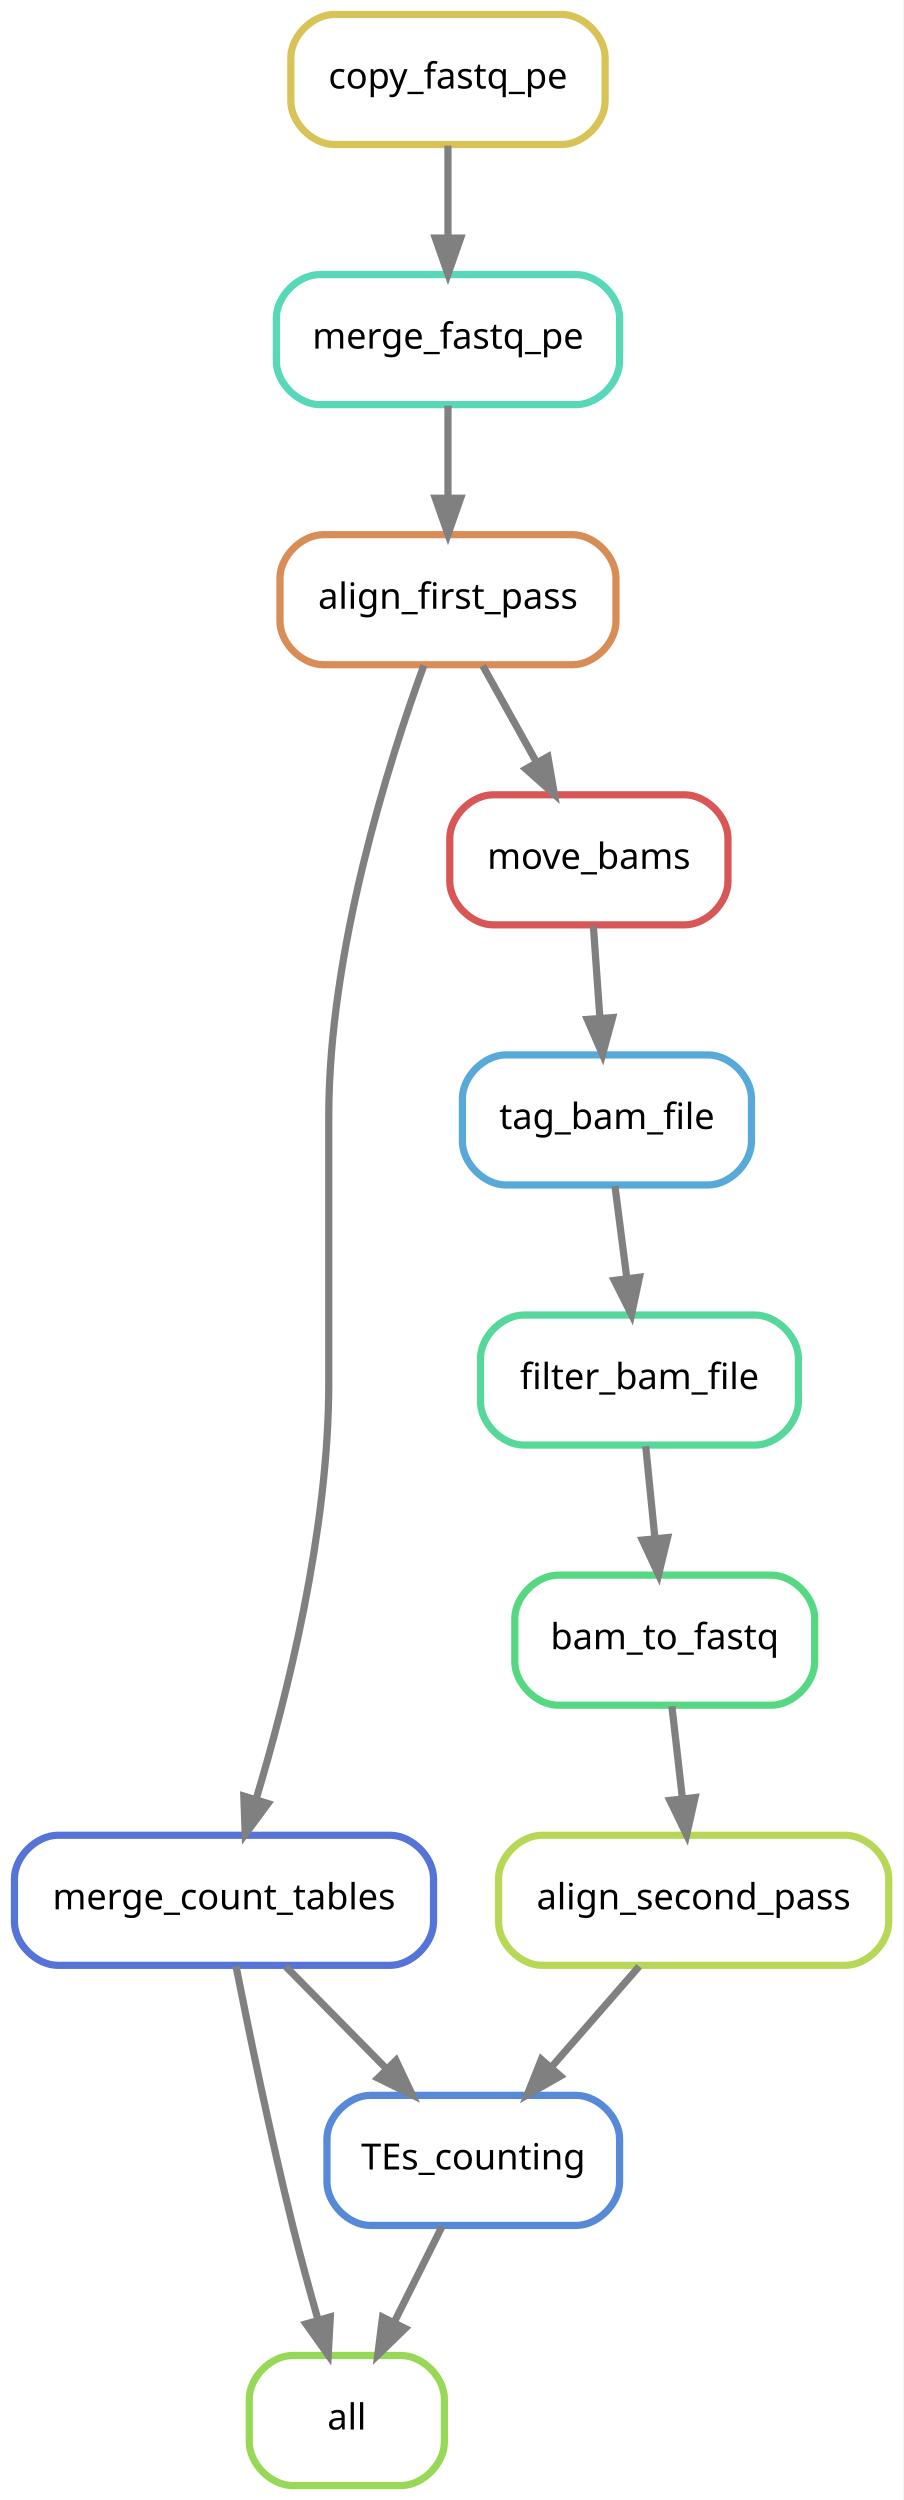
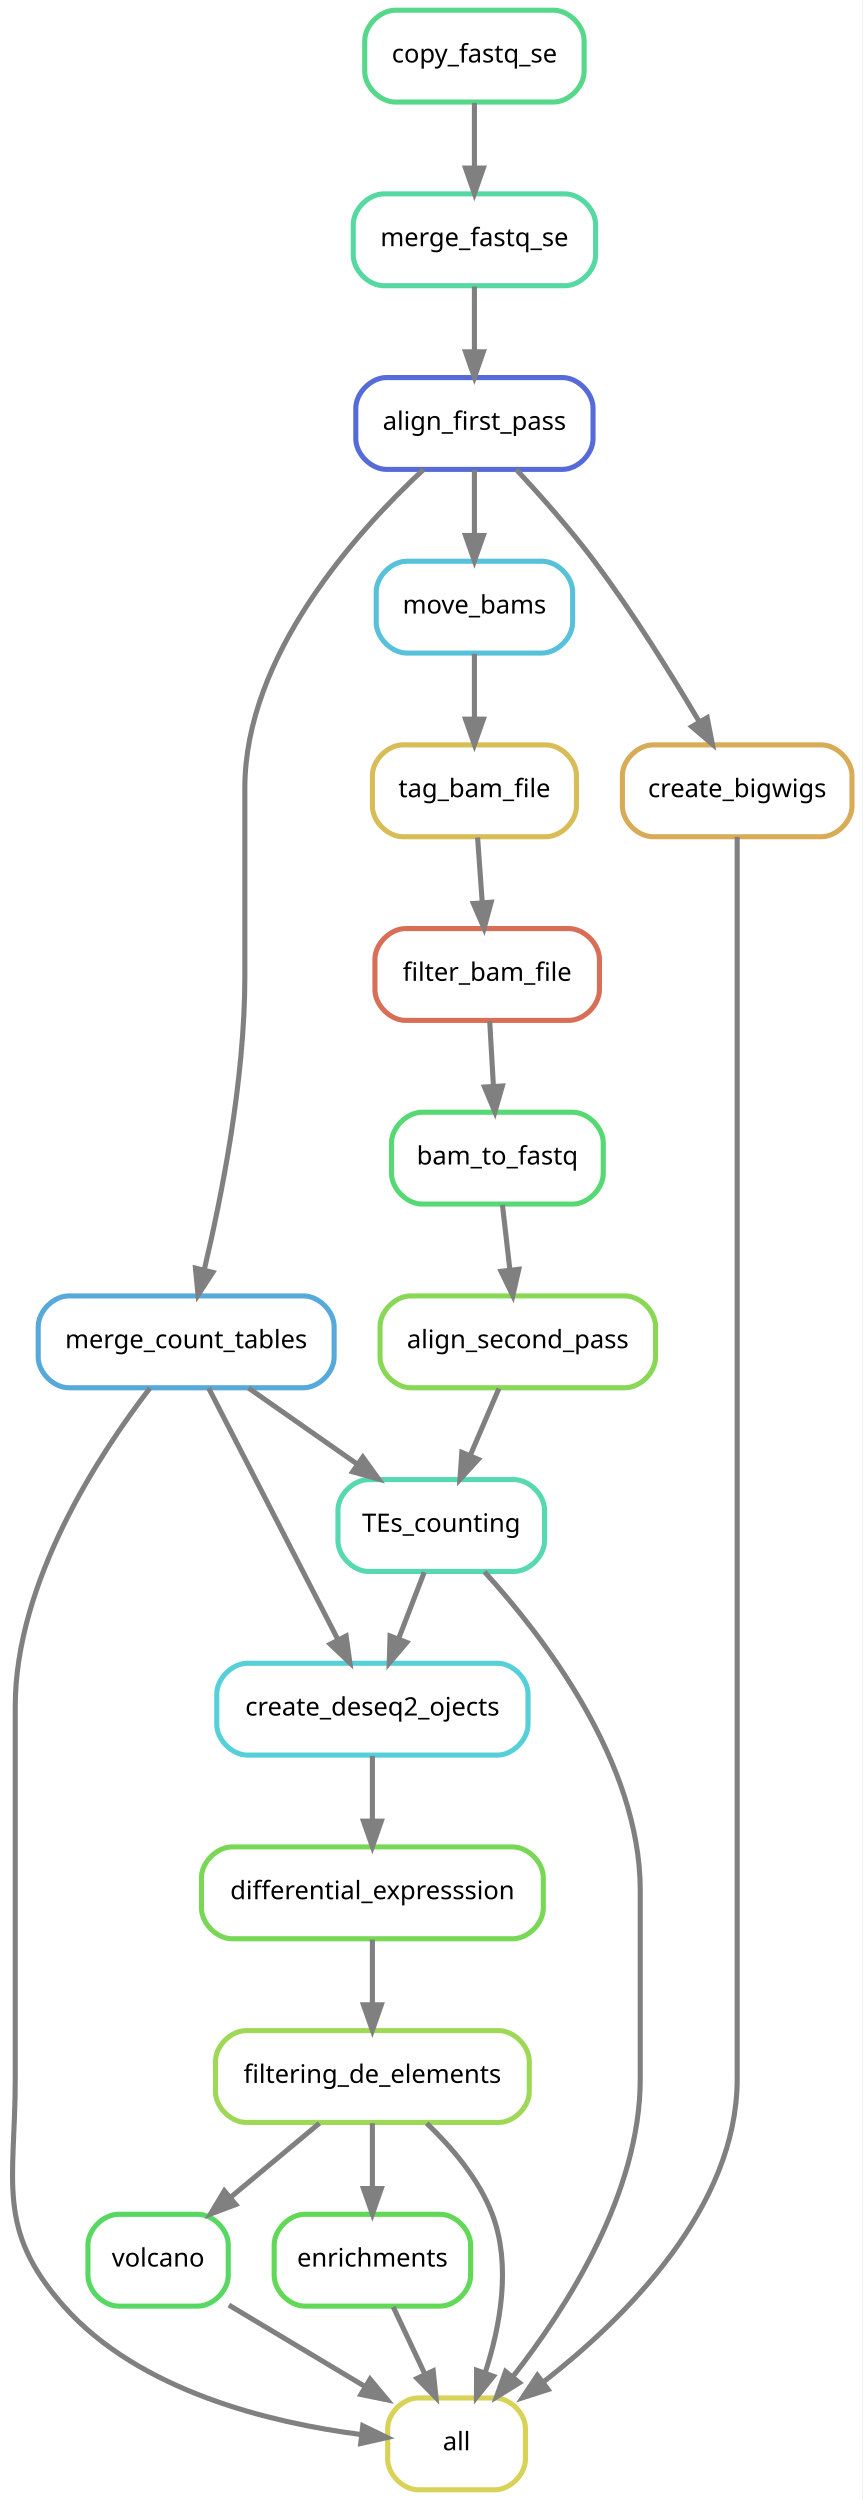
- <svg xmlns="http://www.w3.org/2000/svg" width="250pt" height="692pt" viewBox="0.00 0.00 250.00 692.00">
-   <g id="graph0" class="graph" transform="scale(1 1) rotate(0) translate(4 688)">
-     <polygon fill="white" stroke="transparent" points="-4,4 -4,-688 246,-688 246,4 -4,4" />
+ <svg xmlns="http://www.w3.org/2000/svg" width="338pt" height="980pt" viewBox="0.00 0.00 337.95 980.00">
+   <g id="graph0" class="graph" transform="scale(1 1) rotate(0) translate(4 976)">
+     <polygon fill="white" stroke="transparent" points="-4,4 -4,-976 333.95,-976 333.95,4 -4,4" />
    <g id="node1" class="node">
-       <path fill="none" stroke="#97d856" stroke-width="2" d="M107,-36C107,-36 77,-36 77,-36 71,-36 65,-30 65,-24 65,-24 65,-12 65,-12 65,-6 71,0 77,0 77,0 107,0 107,0 113,0 119,-6 119,-12 119,-12 119,-24 119,-24 119,-30 113,-36 107,-36" />
-       <text text-anchor="middle" x="92" y="-15.5" font-family="sans" font-size="10.00">all</text>
+       <path fill="none" stroke="#d8d356" stroke-width="2" d="M189.95,-36C189.95,-36 159.95,-36 159.95,-36 153.95,-36 147.95,-30 147.95,-24 147.95,-24 147.95,-12 147.95,-12 147.95,-6 153.95,0 159.95,0 159.95,0 189.95,0 189.95,0 195.95,0 201.95,-6 201.95,-12 201.95,-12 201.95,-24 201.95,-24 201.95,-30 195.95,-36 189.95,-36" />
+       <text text-anchor="middle" x="174.95" y="-15.5" font-family="sans" font-size="10.00">all</text>
    </g>
    <g id="node2" class="node">
-       <path fill="none" stroke="#5673d8" stroke-width="2" d="M104,-180C104,-180 12,-180 12,-180 6,-180 0,-174 0,-168 0,-168 0,-156 0,-156 0,-150 6,-144 12,-144 12,-144 104,-144 104,-144 110,-144 116,-150 116,-156 116,-156 116,-168 116,-168 116,-174 110,-180 104,-180" />
-       <text text-anchor="middle" x="58" y="-159.5" font-family="sans" font-size="10.00">merge_count_tables</text>
+       <path fill="none" stroke="#56a9d8" stroke-width="2" d="M114.95,-468C114.95,-468 22.95,-468 22.95,-468 16.95,-468 10.95,-462 10.95,-456 10.95,-456 10.95,-444 10.95,-444 10.95,-438 16.95,-432 22.95,-432 22.95,-432 114.95,-432 114.95,-432 120.95,-432 126.95,-438 126.95,-444 126.95,-444 126.95,-456 126.95,-456 126.95,-462 120.95,-468 114.95,-468" />
+       <text text-anchor="middle" x="68.95" y="-447.5" font-family="sans" font-size="10.00">merge_count_tables</text>
+     </g>
+     <g id="edge6" class="edge">
+       <path fill="none" stroke="grey" stroke-width="2" d="M54.75,-431.86C35.08,-406.34 1.95,-356.07 1.95,-307 1.95,-307 1.95,-307 1.95,-161 1.95,-120.55 -5.86,-102.28 20.95,-72 50.52,-38.62 102.09,-26.25 137.34,-21.68" />
+       <polygon fill="grey" stroke="grey" stroke-width="2" points="138.18,-25.11 147.72,-20.49 137.38,-18.15 138.18,-25.11" />
+     </g>
+     <g id="node6" class="node">
+       <path fill="none" stroke="#56d8b1" stroke-width="2" d="M197.45,-396C197.45,-396 140.45,-396 140.45,-396 134.45,-396 128.45,-390 128.45,-384 128.45,-384 128.45,-372 128.45,-372 128.45,-366 134.45,-360 140.45,-360 140.45,-360 197.45,-360 197.45,-360 203.45,-360 209.45,-366 209.45,-372 209.45,-372 209.45,-384 209.45,-384 209.45,-390 203.45,-396 197.45,-396" />
+       <text text-anchor="middle" x="168.95" y="-375.5" font-family="sans" font-size="10.00">TEs_counting</text>
+     </g>
+     <g id="edge10" class="edge">
+       <path fill="none" stroke="grey" stroke-width="2" d="M93.42,-431.88C106.25,-422.89 122.15,-411.76 136.05,-402.03" />
+       <polygon fill="grey" stroke="grey" stroke-width="2" points="138.21,-404.79 144.4,-396.19 134.2,-399.06 138.21,-404.79" />
+     </g>
+     <g id="node15" class="node">
+       <path fill="none" stroke="#56d0d8" stroke-width="2" d="M190.95,-324C190.95,-324 92.95,-324 92.95,-324 86.95,-324 80.95,-318 80.95,-312 80.95,-312 80.95,-300 80.95,-300 80.95,-294 86.95,-288 92.95,-288 92.95,-288 190.95,-288 190.95,-288 196.95,-288 202.95,-294 202.95,-300 202.95,-300 202.95,-312 202.95,-312 202.95,-318 196.95,-324 190.95,-324" />
+       <text text-anchor="middle" x="141.95" y="-303.5" font-family="sans" font-size="10.00">create_deseq2_ojects</text>
+     </g>
+     <g id="edge21" class="edge">
+       <path fill="none" stroke="grey" stroke-width="2" d="M77.76,-431.87C90.37,-407.35 113.66,-362.03 128.45,-333.26" />
+       <polygon fill="grey" stroke="grey" stroke-width="2" points="131.66,-334.68 133.12,-324.19 125.43,-331.48 131.66,-334.68" />
+     </g>
+     <g id="node3" class="node">
+       <path fill="none" stroke="#566bd8" stroke-width="2" d="M216.45,-828C216.45,-828 147.45,-828 147.45,-828 141.45,-828 135.45,-822 135.45,-816 135.45,-816 135.45,-804 135.45,-804 135.45,-798 141.45,-792 147.45,-792 147.45,-792 216.45,-792 216.45,-792 222.45,-792 228.45,-798 228.45,-804 228.45,-804 228.45,-816 228.45,-816 228.45,-822 222.45,-828 216.45,-828" />
+       <text text-anchor="middle" x="181.95" y="-807.5" font-family="sans" font-size="10.00">align_first_pass</text>
+     </g>
+     <g id="edge7" class="edge">
+       <path fill="none" stroke="grey" stroke-width="2" d="M161.98,-791.95C135.47,-767.31 91.95,-718.95 91.95,-667 91.95,-667 91.95,-667 91.95,-593 91.95,-552.7 82.81,-506.78 76.06,-478.34" />
+       <polygon fill="grey" stroke="grey" stroke-width="2" points="79.39,-477.22 73.61,-468.34 72.59,-478.89 79.39,-477.22" />
+     </g>
+     <g id="node11" class="node">
+       <path fill="none" stroke="#56c1d8" stroke-width="2" d="M208.45,-756C208.45,-756 155.45,-756 155.45,-756 149.45,-756 143.45,-750 143.45,-744 143.45,-744 143.45,-732 143.45,-732 143.45,-726 149.45,-720 155.45,-720 155.45,-720 208.45,-720 208.45,-720 214.45,-720 220.45,-726 220.45,-732 220.45,-732 220.45,-744 220.45,-744 220.45,-750 214.45,-756 208.45,-756" />
+       <text text-anchor="middle" x="181.95" y="-735.5" font-family="sans" font-size="10.00">move_bams</text>
+     </g>
+     <g id="edge16" class="edge">
+       <path fill="none" stroke="grey" stroke-width="2" d="M181.95,-791.7C181.95,-783.98 181.95,-774.71 181.95,-766.11" />
+       <polygon fill="grey" stroke="grey" stroke-width="2" points="185.45,-766.1 181.95,-756.1 178.45,-766.1 185.45,-766.1" />
+     </g>
+     <g id="node12" class="node">
+       <path fill="none" stroke="#d8ac56" stroke-width="2" d="M317.95,-684C317.95,-684 251.95,-684 251.95,-684 245.95,-684 239.95,-678 239.95,-672 239.95,-672 239.95,-660 239.95,-660 239.95,-654 245.95,-648 251.95,-648 251.95,-648 317.95,-648 317.95,-648 323.95,-648 329.95,-654 329.95,-660 329.95,-660 329.95,-672 329.95,-672 329.95,-678 323.95,-684 317.95,-684" />
+       <text text-anchor="middle" x="284.95" y="-663.5" font-family="sans" font-size="10.00">create_bigwigs</text>
+     </g>
+     <g id="edge17" class="edge">
+       <path fill="none" stroke="grey" stroke-width="2" d="M198.37,-791.94C207.76,-781.84 219.51,-768.59 228.95,-756 244.16,-735.73 259.34,-711.28 270.05,-693.13" />
+       <polygon fill="grey" stroke="grey" stroke-width="2" points="273.2,-694.68 275.22,-684.28 267.16,-691.15 273.2,-694.68" />
+     </g>
+     <g id="node4" class="node">
+       <path fill="none" stroke="#56d8a2" stroke-width="2" d="M217.45,-900C217.45,-900 146.45,-900 146.45,-900 140.45,-900 134.45,-894 134.45,-888 134.45,-888 134.45,-876 134.45,-876 134.45,-870 140.45,-864 146.45,-864 146.45,-864 217.45,-864 217.45,-864 223.45,-864 229.45,-870 229.45,-876 229.45,-876 229.45,-888 229.45,-888 229.45,-894 223.45,-900 217.45,-900" />
+       <text text-anchor="middle" x="181.95" y="-879.5" font-family="sans" font-size="10.00">merge_fastq_se</text>
+     </g>
+     <g id="edge8" class="edge">
+       <path fill="none" stroke="grey" stroke-width="2" d="M181.95,-863.7C181.95,-855.98 181.95,-846.71 181.95,-838.11" />
+       <polygon fill="grey" stroke="grey" stroke-width="2" points="185.45,-838.1 181.95,-828.1 178.45,-838.1 185.45,-838.1" />
+     </g>
+     <g id="node5" class="node">
+       <path fill="none" stroke="#56d88a" stroke-width="2" d="M212.95,-972C212.95,-972 150.95,-972 150.95,-972 144.95,-972 138.95,-966 138.95,-960 138.95,-960 138.95,-948 138.95,-948 138.95,-942 144.95,-936 150.95,-936 150.95,-936 212.95,-936 212.95,-936 218.95,-936 224.95,-942 224.95,-948 224.95,-948 224.95,-960 224.95,-960 224.95,-966 218.95,-972 212.95,-972" />
+       <text text-anchor="middle" x="181.95" y="-951.5" font-family="sans" font-size="10.00">copy_fastq_se</text>
+     </g>
+     <g id="edge9" class="edge">
+       <path fill="none" stroke="grey" stroke-width="2" d="M181.95,-935.7C181.95,-927.98 181.95,-918.71 181.95,-910.11" />
+       <polygon fill="grey" stroke="grey" stroke-width="2" points="185.45,-910.1 181.95,-900.1 178.45,-910.1 185.45,-910.1" />
+     </g>
+     <g id="edge3" class="edge">
+       <path fill="none" stroke="grey" stroke-width="2" d="M185.88,-359.85C208.82,-334.71 246.95,-285.35 246.95,-235 246.95,-235 246.95,-235 246.95,-161 246.95,-116.35 218.29,-71.52 197.14,-44.51" />
+       <polygon fill="grey" stroke="grey" stroke-width="2" points="199.58,-41.96 190.58,-36.38 194.14,-46.36 199.58,-41.96" />
+     </g>
+     <g id="edge20" class="edge">
+       <path fill="none" stroke="grey" stroke-width="2" d="M162.28,-359.7C159.24,-351.81 155.57,-342.3 152.19,-333.55" />
+       <polygon fill="grey" stroke="grey" stroke-width="2" points="155.42,-332.17 148.55,-324.1 148.88,-334.69 155.42,-332.17" />
+     </g>
+     <g id="node7" class="node">
+       <path fill="none" stroke="#88d856" stroke-width="2" d="M240.95,-468C240.95,-468 156.95,-468 156.95,-468 150.95,-468 144.95,-462 144.95,-456 144.95,-456 144.95,-444 144.95,-444 144.95,-438 150.95,-432 156.95,-432 156.95,-432 240.95,-432 240.95,-432 246.95,-432 252.95,-438 252.95,-444 252.95,-444 252.95,-456 252.95,-456 252.95,-462 246.95,-468 240.95,-468" />
+       <text text-anchor="middle" x="198.95" y="-447.5" font-family="sans" font-size="10.00">align_second_pass</text>
+     </g>
+     <g id="edge11" class="edge">
+       <path fill="none" stroke="grey" stroke-width="2" d="M191.54,-431.7C188.16,-423.81 184.08,-414.3 180.33,-405.55" />
+       <polygon fill="grey" stroke="grey" stroke-width="2" points="183.44,-403.92 176.28,-396.1 177.01,-406.67 183.44,-403.92" />
+     </g>
+     <g id="node8" class="node">
+       <path fill="none" stroke="#56d873" stroke-width="2" d="M220.45,-540C220.45,-540 161.45,-540 161.45,-540 155.45,-540 149.45,-534 149.45,-528 149.45,-528 149.45,-516 149.45,-516 149.45,-510 155.45,-504 161.45,-504 161.45,-504 220.45,-504 220.45,-504 226.45,-504 232.45,-510 232.45,-516 232.45,-516 232.45,-528 232.45,-528 232.45,-534 226.45,-540 220.45,-540" />
+       <text text-anchor="middle" x="190.95" y="-519.5" font-family="sans" font-size="10.00">bam_to_fastq</text>
+     </g>
+     <g id="edge12" class="edge">
+       <path fill="none" stroke="grey" stroke-width="2" d="M192.93,-503.7C193.81,-495.98 194.87,-486.71 195.86,-478.11" />
+       <polygon fill="grey" stroke="grey" stroke-width="2" points="199.34,-478.44 197,-468.1 192.39,-477.64 199.34,-478.44" />
+     </g>
+     <g id="node9" class="node">
+       <path fill="none" stroke="#d86e56" stroke-width="2" d="M218.95,-612C218.95,-612 154.95,-612 154.95,-612 148.95,-612 142.95,-606 142.95,-600 142.95,-600 142.95,-588 142.95,-588 142.95,-582 148.95,-576 154.95,-576 154.95,-576 218.95,-576 218.95,-576 224.95,-576 230.95,-582 230.95,-588 230.95,-588 230.95,-600 230.95,-600 230.95,-606 224.95,-612 218.95,-612" />
+       <text text-anchor="middle" x="186.95" y="-591.5" font-family="sans" font-size="10.00">filter_bam_file</text>
+     </g>
+     <g id="edge13" class="edge">
+       <path fill="none" stroke="grey" stroke-width="2" d="M187.94,-575.7C188.38,-567.98 188.91,-558.71 189.4,-550.11" />
+       <polygon fill="grey" stroke="grey" stroke-width="2" points="192.9,-550.29 189.98,-540.1 185.91,-549.89 192.9,-550.29" />
+     </g>
+     <g id="node10" class="node">
+       <path fill="none" stroke="#d8bc56" stroke-width="2" d="M209.95,-684C209.95,-684 153.95,-684 153.95,-684 147.95,-684 141.95,-678 141.95,-672 141.95,-672 141.95,-660 141.95,-660 141.95,-654 147.95,-648 153.95,-648 153.95,-648 209.95,-648 209.95,-648 215.95,-648 221.95,-654 221.95,-660 221.95,-660 221.95,-672 221.95,-672 221.95,-678 215.95,-684 209.95,-684" />
+       <text text-anchor="middle" x="181.95" y="-663.5" font-family="sans" font-size="10.00">tag_bam_file</text>
+     </g>
+     <g id="edge14" class="edge">
+       <path fill="none" stroke="grey" stroke-width="2" d="M183.19,-647.7C183.74,-639.98 184.4,-630.71 185.02,-622.11" />
+       <polygon fill="grey" stroke="grey" stroke-width="2" points="188.51,-622.33 185.73,-612.1 181.53,-621.83 188.51,-622.33" />
+     </g>
+     <g id="edge15" class="edge">
+       <path fill="none" stroke="grey" stroke-width="2" d="M181.95,-719.7C181.95,-711.98 181.95,-702.71 181.95,-694.11" />
+       <polygon fill="grey" stroke="grey" stroke-width="2" points="185.45,-694.1 181.95,-684.1 178.45,-694.1 185.45,-694.1" />
+     </g>
+     <g id="edge5" class="edge">
+       <path fill="none" stroke="grey" stroke-width="2" d="M284.95,-647.95C284.95,-621.29 284.95,-568.11 284.95,-523 284.95,-523 284.95,-523 284.95,-161 284.95,-110.76 241.39,-67.52 209.09,-42.36" />
+       <polygon fill="grey" stroke="grey" stroke-width="2" points="210.83,-39.29 200.74,-36.06 206.62,-44.88 210.83,-39.29" />
+     </g>
+     <g id="node13" class="node">
+       <path fill="none" stroke="#9fd856" stroke-width="2" d="M191.45,-180C191.45,-180 92.45,-180 92.45,-180 86.45,-180 80.45,-174 80.45,-168 80.45,-168 80.45,-156 80.45,-156 80.45,-150 86.45,-144 92.45,-144 92.45,-144 191.45,-144 191.45,-144 197.45,-144 203.45,-150 203.45,-156 203.45,-156 203.45,-168 203.45,-168 203.45,-174 197.45,-180 191.45,-180" />
+       <text text-anchor="middle" x="141.95" y="-159.5" font-family="sans" font-size="10.00">filtering_de_elements</text>
+     </g>
+     <g id="edge4" class="edge">
+       <path fill="none" stroke="grey" stroke-width="2" d="M163.22,-143.7C173.06,-134.31 183.72,-121.8 188.95,-108 196.55,-87.98 192.02,-63.92 186.16,-45.87" />
+       <polygon fill="grey" stroke="grey" stroke-width="2" points="189.39,-44.51 182.74,-36.27 182.8,-46.86 189.39,-44.51" />
+     </g>
+     <g id="node16" class="node">
+       <path fill="none" stroke="#56d863" stroke-width="2" d="M73.45,-108C73.45,-108 42.45,-108 42.45,-108 36.45,-108 30.45,-102 30.45,-96 30.45,-96 30.45,-84 30.45,-84 30.45,-78 36.45,-72 42.45,-72 42.45,-72 73.45,-72 73.45,-72 79.45,-72 85.45,-78 85.45,-84 85.45,-84 85.45,-96 85.45,-96 85.45,-102 79.45,-108 73.45,-108" />
+       <text text-anchor="middle" x="57.95" y="-87.5" font-family="sans" font-size="10.00">volcano</text>
+     </g>
+     <g id="edge22" class="edge">
+       <path fill="none" stroke="grey" stroke-width="2" d="M121.19,-143.7C110.71,-134.97 97.84,-124.24 86.45,-114.75" />
+       <polygon fill="grey" stroke="grey" stroke-width="2" points="88.4,-111.82 78.48,-108.1 83.92,-117.19 88.4,-111.82" />
+     </g>
+     <g id="node17" class="node">
+       <path fill="none" stroke="#61d856" stroke-width="2" d="M168.45,-108C168.45,-108 115.45,-108 115.45,-108 109.45,-108 103.45,-102 103.45,-96 103.45,-96 103.45,-84 103.45,-84 103.45,-78 109.45,-72 115.45,-72 115.45,-72 168.45,-72 168.45,-72 174.45,-72 180.45,-78 180.45,-84 180.45,-84 180.45,-96 180.45,-96 180.45,-102 174.45,-108 168.45,-108" />
+       <text text-anchor="middle" x="141.95" y="-87.5" font-family="sans" font-size="10.00">enrichments</text>
+     </g>
+     <g id="edge23" class="edge">
+       <path fill="none" stroke="grey" stroke-width="2" d="M141.95,-143.7C141.95,-135.98 141.95,-126.71 141.95,-118.11" />
+       <polygon fill="grey" stroke="grey" stroke-width="2" points="145.45,-118.1 141.95,-108.1 138.45,-118.1 145.45,-118.1" />
+     </g>
+     <g id="node14" class="node">
+       <path fill="none" stroke="#78d856" stroke-width="2" d="M196.95,-252C196.95,-252 86.95,-252 86.95,-252 80.95,-252 74.95,-246 74.95,-240 74.95,-240 74.95,-228 74.95,-228 74.95,-222 80.95,-216 86.95,-216 86.95,-216 196.95,-216 196.95,-216 202.95,-216 208.95,-222 208.95,-228 208.95,-228 208.95,-240 208.95,-240 208.95,-246 202.95,-252 196.95,-252" />
+       <text text-anchor="middle" x="141.95" y="-231.5" font-family="sans" font-size="10.00">differential_expresssion</text>
+     </g>
+     <g id="edge18" class="edge">
+       <path fill="none" stroke="grey" stroke-width="2" d="M141.95,-215.7C141.95,-207.98 141.95,-198.71 141.95,-190.11" />
+       <polygon fill="grey" stroke="grey" stroke-width="2" points="145.45,-190.1 141.95,-180.1 138.45,-190.1 145.45,-190.1" />
+     </g>
+     <g id="edge19" class="edge">
+       <path fill="none" stroke="grey" stroke-width="2" d="M141.95,-287.7C141.95,-279.98 141.95,-270.71 141.95,-262.11" />
+       <polygon fill="grey" stroke="grey" stroke-width="2" points="145.45,-262.1 141.95,-252.1 138.45,-262.1 145.45,-262.1" />
    </g>
    <g id="edge2" class="edge">
-       <path fill="none" stroke="grey" stroke-width="2" d="M61.31,-143.86C64.87,-125.88 70.84,-96.84 77,-72 79.13,-63.42 81.67,-54.13 84.06,-45.76" />
-       <polygon fill="grey" stroke="grey" stroke-width="2" points="87.43,-46.69 86.85,-36.11 80.71,-44.74 87.43,-46.69" />
-     </g>
-     <g id="node6" class="node">
-       <path fill="none" stroke="#568ad8" stroke-width="2" d="M155.5,-108C155.5,-108 98.5,-108 98.5,-108 92.5,-108 86.5,-102 86.5,-96 86.5,-96 86.5,-84 86.5,-84 86.5,-78 92.5,-72 98.5,-72 98.5,-72 155.5,-72 155.5,-72 161.5,-72 167.5,-78 167.5,-84 167.5,-84 167.5,-96 167.5,-96 167.5,-102 161.5,-108 155.5,-108" />
-       <text text-anchor="middle" x="127" y="-87.5" font-family="sans" font-size="10.00">TEs_counting</text>
-     </g>
-     <g id="edge7" class="edge">
-       <path fill="none" stroke="grey" stroke-width="2" d="M75.06,-143.7C83.5,-135.14 93.82,-124.66 103.04,-115.3" />
-       <polygon fill="grey" stroke="grey" stroke-width="2" points="105.61,-117.68 110.14,-108.1 100.63,-112.77 105.61,-117.68" />
-     </g>
-     <g id="node3" class="node">
-       <path fill="none" stroke="#d88d56" stroke-width="2" d="M154.5,-540C154.5,-540 85.5,-540 85.5,-540 79.5,-540 73.5,-534 73.5,-528 73.5,-528 73.5,-516 73.5,-516 73.5,-510 79.5,-504 85.5,-504 85.5,-504 154.5,-504 154.5,-504 160.5,-504 166.5,-510 166.5,-516 166.5,-516 166.5,-528 166.5,-528 166.5,-534 160.5,-540 154.5,-540" />
-       <text text-anchor="middle" x="120" y="-519.5" font-family="sans" font-size="10.00">align_first_pass</text>
-     </g>
-     <g id="edge3" class="edge">
-       <path fill="none" stroke="grey" stroke-width="2" d="M113.32,-503.81C103.68,-477.4 87,-425.06 87,-379 87,-379 87,-379 87,-305 87,-264.21 75.37,-218.15 66.84,-189.84" />
-       <polygon fill="grey" stroke="grey" stroke-width="2" points="70.18,-188.77 63.87,-180.26 63.49,-190.84 70.18,-188.77" />
-     </g>
-     <g id="node11" class="node">
-       <path fill="none" stroke="#d85656" stroke-width="2" d="M185.5,-468C185.5,-468 132.5,-468 132.5,-468 126.5,-468 120.5,-462 120.5,-456 120.5,-456 120.5,-444 120.5,-444 120.5,-438 126.5,-432 132.5,-432 132.5,-432 185.5,-432 185.5,-432 191.5,-432 197.5,-438 197.5,-444 197.5,-444 197.5,-456 197.5,-456 197.5,-462 191.5,-468 185.5,-468" />
-       <text text-anchor="middle" x="159" y="-447.5" font-family="sans" font-size="10.00">move_bams</text>
-     </g>
-     <g id="edge12" class="edge">
-       <path fill="none" stroke="grey" stroke-width="2" d="M129.64,-503.7C134.13,-495.64 139.56,-485.89 144.52,-476.98" />
-       <polygon fill="grey" stroke="grey" stroke-width="2" points="147.66,-478.54 149.47,-468.1 141.55,-475.14 147.66,-478.54" />
-     </g>
-     <g id="node4" class="node">
-       <path fill="none" stroke="#56d8b9" stroke-width="2" d="M155.5,-612C155.5,-612 84.5,-612 84.5,-612 78.5,-612 72.5,-606 72.5,-600 72.5,-600 72.5,-588 72.5,-588 72.5,-582 78.5,-576 84.5,-576 84.5,-576 155.5,-576 155.5,-576 161.5,-576 167.5,-582 167.5,-588 167.5,-588 167.5,-600 167.5,-600 167.5,-606 161.5,-612 155.5,-612" />
-       <text text-anchor="middle" x="120" y="-591.5" font-family="sans" font-size="10.00">merge_fastq_pe</text>
-     </g>
-     <g id="edge4" class="edge">
-       <path fill="none" stroke="grey" stroke-width="2" d="M120,-575.7C120,-567.98 120,-558.71 120,-550.11" />
-       <polygon fill="grey" stroke="grey" stroke-width="2" points="123.5,-550.1 120,-540.1 116.5,-550.1 123.5,-550.1" />
-     </g>
-     <g id="node5" class="node">
-       <path fill="none" stroke="#d8c356" stroke-width="2" d="M151.5,-684C151.5,-684 88.5,-684 88.5,-684 82.5,-684 76.5,-678 76.5,-672 76.5,-672 76.5,-660 76.5,-660 76.5,-654 82.5,-648 88.5,-648 88.5,-648 151.5,-648 151.5,-648 157.5,-648 163.5,-654 163.5,-660 163.5,-660 163.5,-672 163.5,-672 163.5,-678 157.5,-684 151.5,-684" />
-       <text text-anchor="middle" x="120" y="-663.5" font-family="sans" font-size="10.00">copy_fastq_pe</text>
-     </g>
-     <g id="edge5" class="edge">
-       <path fill="none" stroke="grey" stroke-width="2" d="M120,-647.7C120,-639.98 120,-630.71 120,-622.11" />
-       <polygon fill="grey" stroke="grey" stroke-width="2" points="123.5,-622.1 120,-612.1 116.5,-622.1 123.5,-622.1" />
+       <path fill="none" stroke="grey" stroke-width="2" d="M85.68,-72.41C101.68,-62.84 121.97,-50.7 139.16,-40.42" />
+       <polygon fill="grey" stroke="grey" stroke-width="2" points="141.05,-43.37 147.83,-35.23 137.45,-37.36 141.05,-43.37" />
    </g>
    <g id="edge1" class="edge">
-       <path fill="none" stroke="grey" stroke-width="2" d="M118.35,-71.7C114.36,-63.73 109.55,-54.1 105.13,-45.26" />
-       <polygon fill="grey" stroke="grey" stroke-width="2" points="108.15,-43.48 100.55,-36.1 101.89,-46.61 108.15,-43.48" />
-     </g>
-     <g id="node7" class="node">
-       <path fill="none" stroke="#b6d856" stroke-width="2" d="M230,-180C230,-180 146,-180 146,-180 140,-180 134,-174 134,-168 134,-168 134,-156 134,-156 134,-150 140,-144 146,-144 146,-144 230,-144 230,-144 236,-144 242,-150 242,-156 242,-156 242,-168 242,-168 242,-174 236,-180 230,-180" />
-       <text text-anchor="middle" x="188" y="-159.5" font-family="sans" font-size="10.00">align_second_pass</text>
-     </g>
-     <g id="edge6" class="edge">
-       <path fill="none" stroke="grey" stroke-width="2" d="M172.92,-143.7C165.61,-135.3 156.69,-125.07 148.66,-115.86" />
-       <polygon fill="grey" stroke="grey" stroke-width="2" points="151.11,-113.34 141.91,-108.1 145.84,-117.94 151.11,-113.34" />
-     </g>
-     <g id="node8" class="node">
-       <path fill="none" stroke="#56d882" stroke-width="2" d="M209.5,-252C209.5,-252 150.5,-252 150.5,-252 144.5,-252 138.5,-246 138.5,-240 138.5,-240 138.5,-228 138.5,-228 138.5,-222 144.5,-216 150.5,-216 150.5,-216 209.5,-216 209.5,-216 215.5,-216 221.5,-222 221.5,-228 221.5,-228 221.5,-240 221.5,-240 221.5,-246 215.5,-252 209.5,-252" />
-       <text text-anchor="middle" x="180" y="-231.5" font-family="sans" font-size="10.00">bam_to_fastq</text>
-     </g>
-     <g id="edge8" class="edge">
-       <path fill="none" stroke="grey" stroke-width="2" d="M181.98,-215.7C182.86,-207.98 183.92,-198.71 184.9,-190.11" />
-       <polygon fill="grey" stroke="grey" stroke-width="2" points="188.39,-190.44 186.05,-180.1 181.43,-189.64 188.39,-190.44" />
-     </g>
-     <g id="node9" class="node">
-       <path fill="none" stroke="#56d89a" stroke-width="2" d="M205,-324C205,-324 141,-324 141,-324 135,-324 129,-318 129,-312 129,-312 129,-300 129,-300 129,-294 135,-288 141,-288 141,-288 205,-288 205,-288 211,-288 217,-294 217,-300 217,-300 217,-312 217,-312 217,-318 211,-324 205,-324" />
-       <text text-anchor="middle" x="173" y="-303.5" font-family="sans" font-size="10.00">filter_bam_file</text>
-     </g>
-     <g id="edge9" class="edge">
-       <path fill="none" stroke="grey" stroke-width="2" d="M174.73,-287.7C175.5,-279.98 176.43,-270.71 177.29,-262.11" />
-       <polygon fill="grey" stroke="grey" stroke-width="2" points="180.78,-262.4 178.29,-252.1 173.81,-261.71 180.78,-262.4" />
-     </g>
-     <g id="node10" class="node">
-       <path fill="none" stroke="#56a9d8" stroke-width="2" d="M192,-396C192,-396 136,-396 136,-396 130,-396 124,-390 124,-384 124,-384 124,-372 124,-372 124,-366 130,-360 136,-360 136,-360 192,-360 192,-360 198,-360 204,-366 204,-372 204,-372 204,-384 204,-384 204,-390 198,-396 192,-396" />
-       <text text-anchor="middle" x="164" y="-375.5" font-family="sans" font-size="10.00">tag_bam_file</text>
-     </g>
-     <g id="edge10" class="edge">
-       <path fill="none" stroke="grey" stroke-width="2" d="M166.22,-359.7C167.22,-351.98 168.41,-342.71 169.51,-334.11" />
-       <polygon fill="grey" stroke="grey" stroke-width="2" points="173,-334.47 170.8,-324.1 166.05,-333.58 173,-334.47" />
-     </g>
-     <g id="edge11" class="edge">
-       <path fill="none" stroke="grey" stroke-width="2" d="M160.24,-431.7C160.79,-423.98 161.45,-414.71 162.06,-406.11" />
-       <polygon fill="grey" stroke="grey" stroke-width="2" points="165.56,-406.33 162.78,-396.1 158.57,-405.83 165.56,-406.33" />
+       <path fill="none" stroke="grey" stroke-width="2" d="M150.11,-71.7C153.87,-63.73 158.41,-54.1 162.57,-45.26" />
+       <polygon fill="grey" stroke="grey" stroke-width="2" points="165.79,-46.64 166.89,-36.1 159.46,-43.66 165.79,-46.64" />
    </g>
  </g>
</svg>
